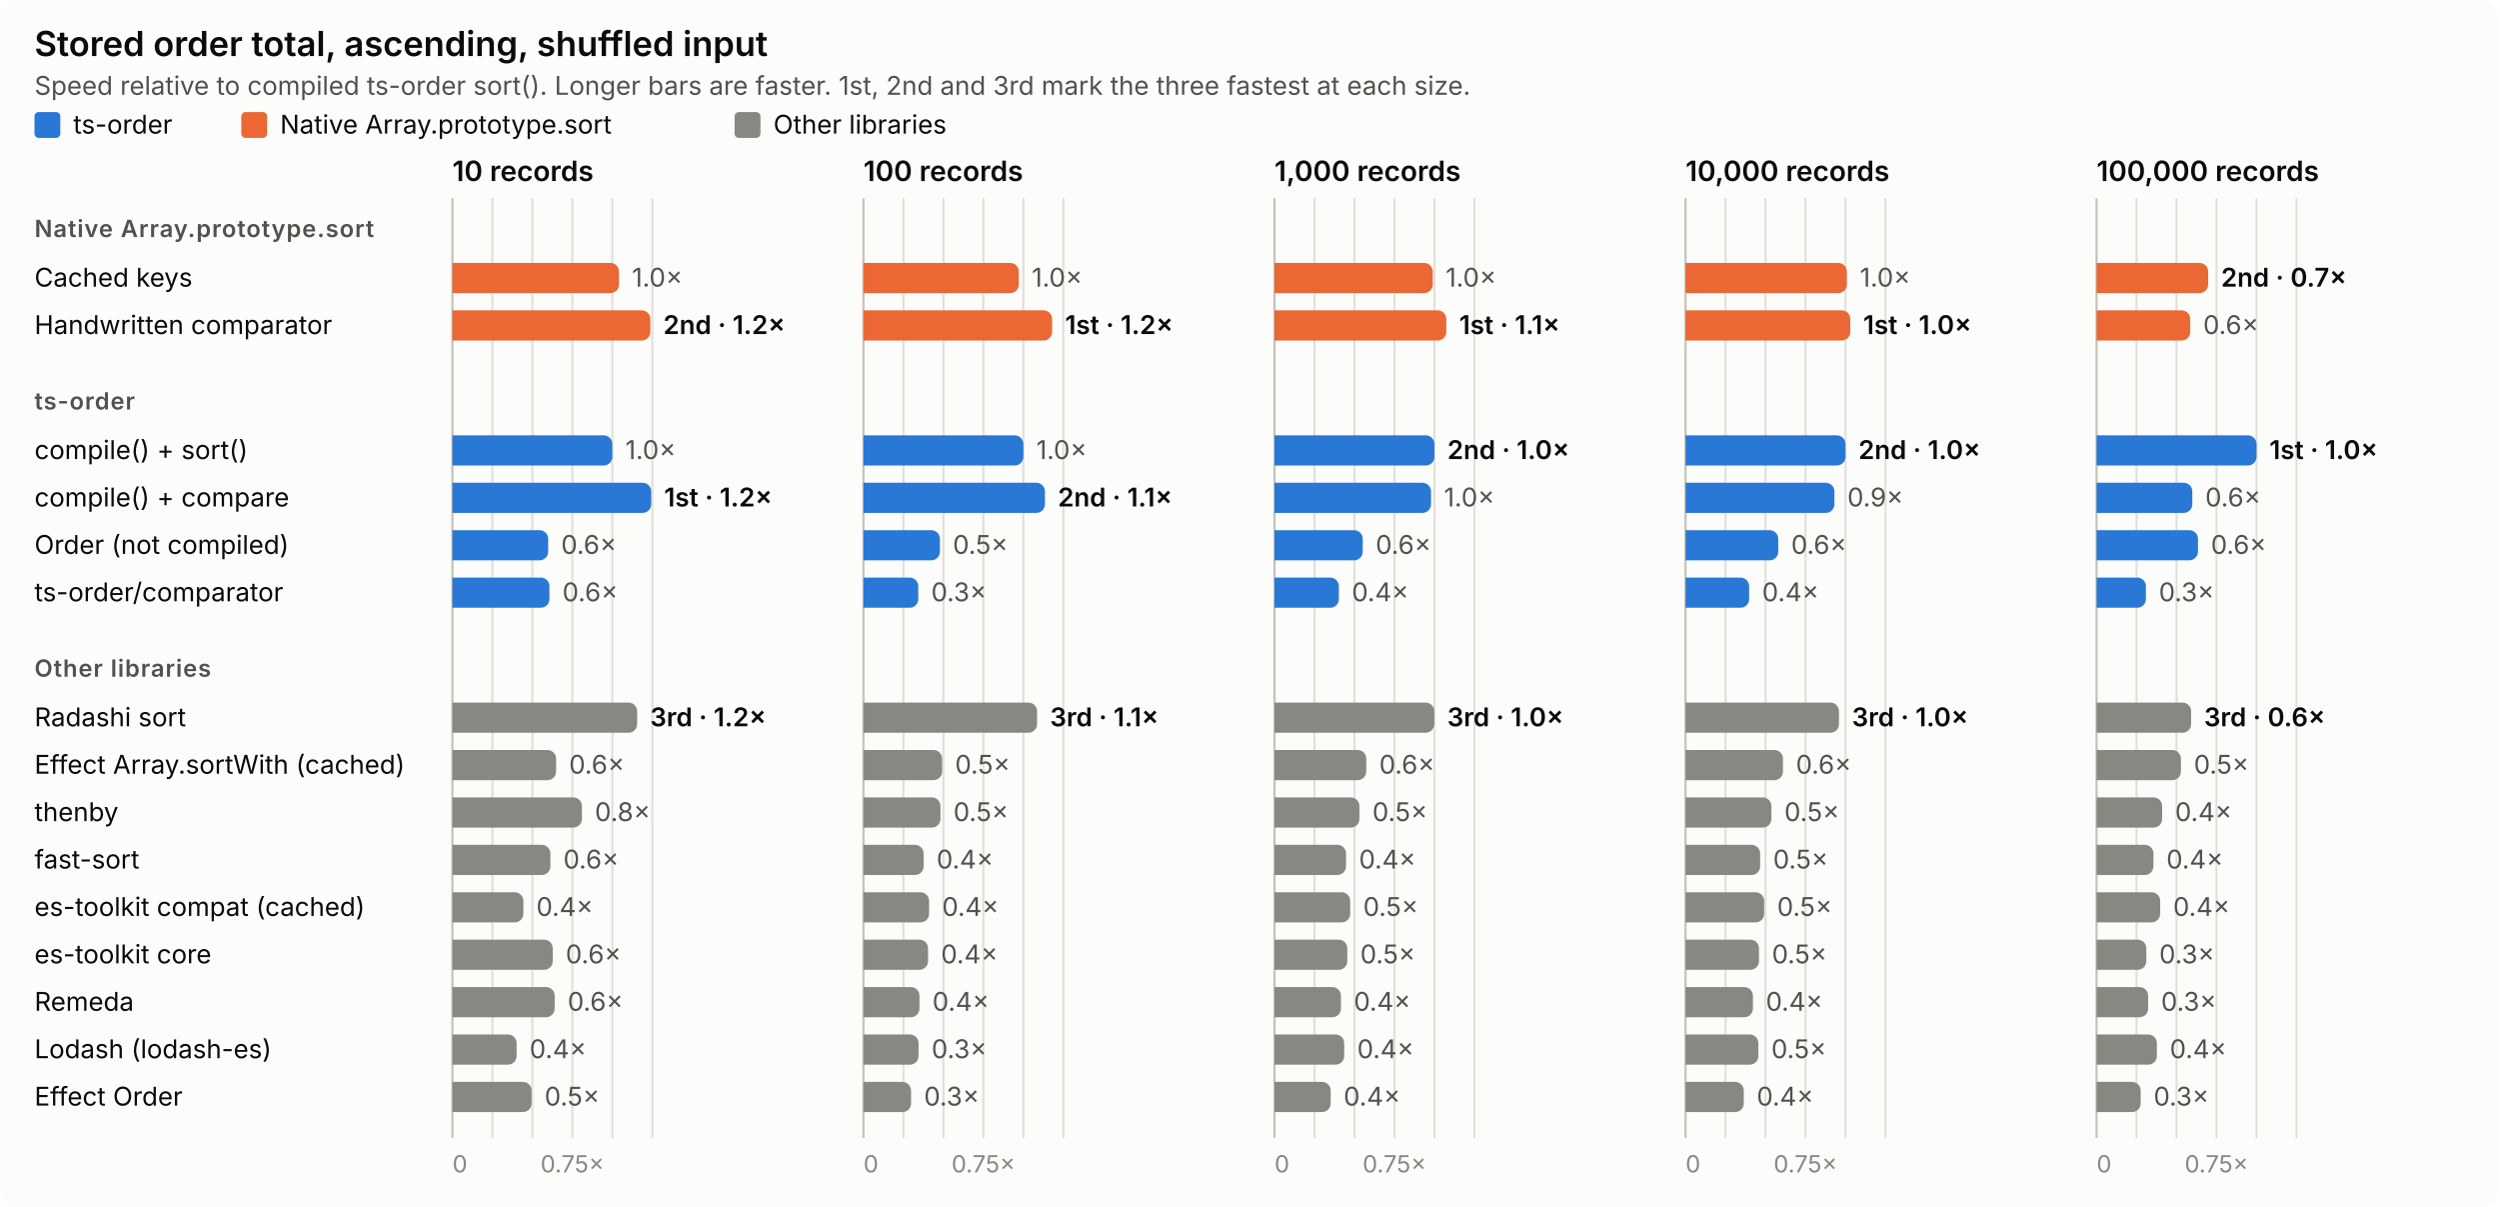
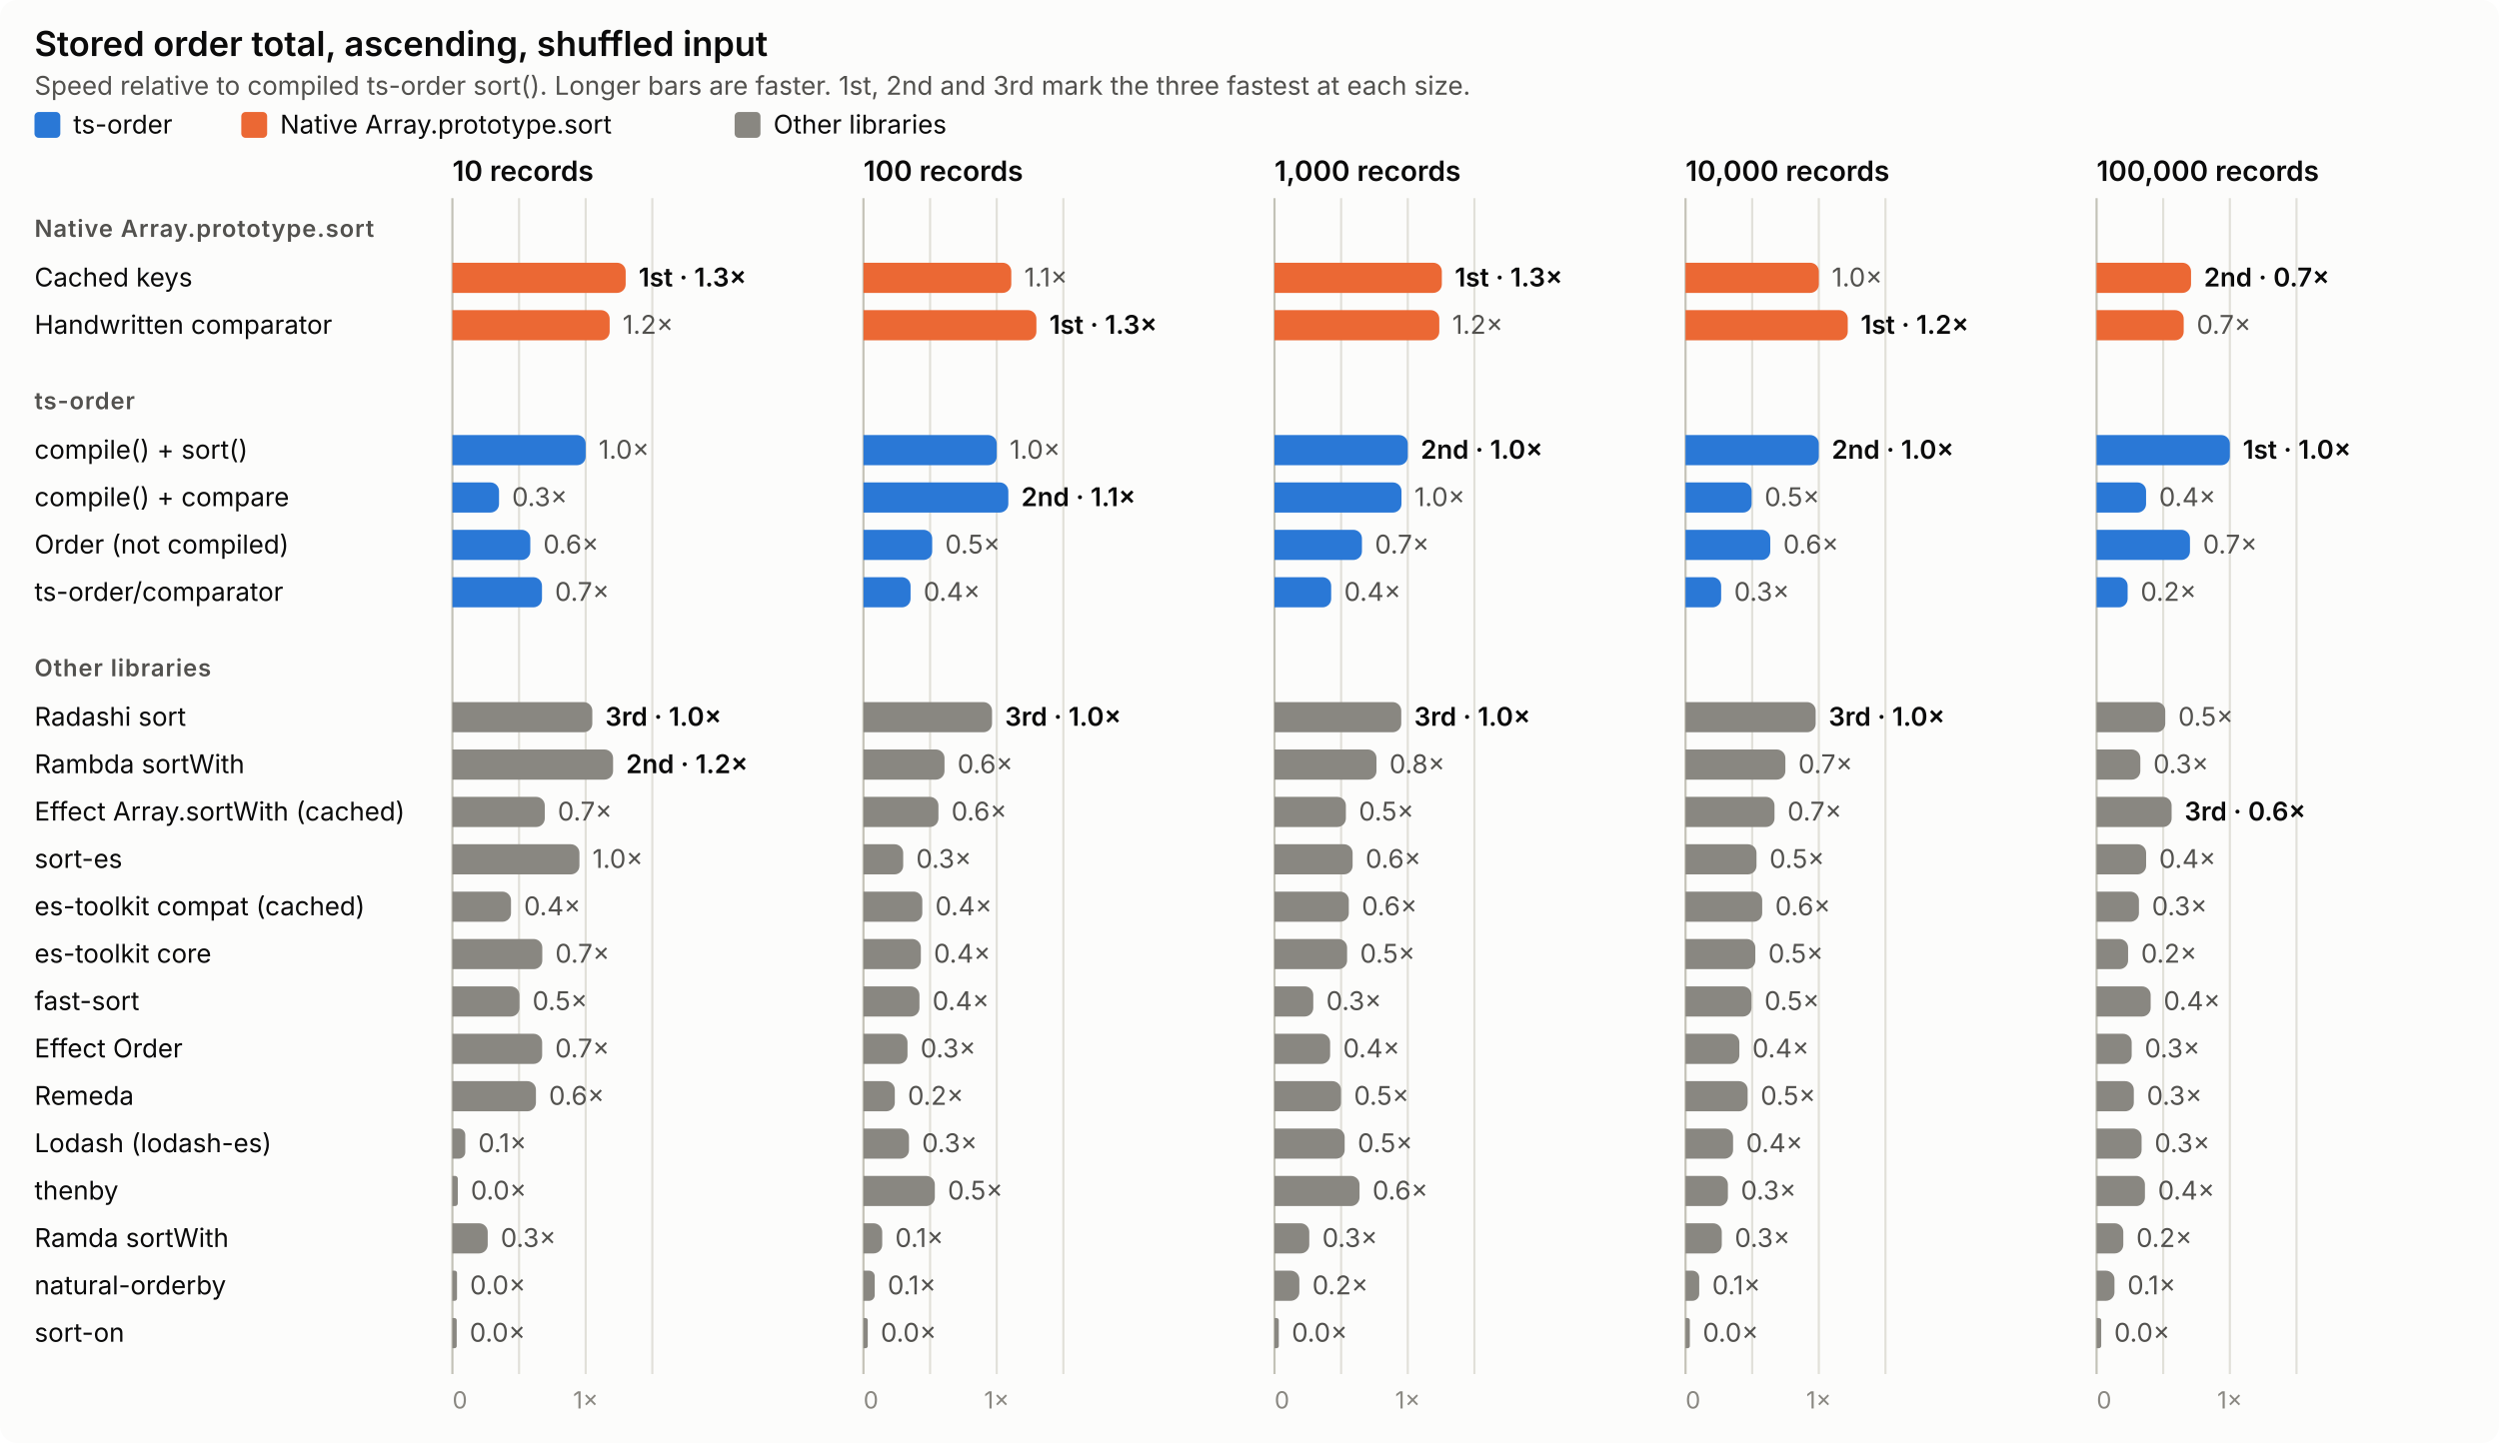
- <svg xmlns="http://www.w3.org/2000/svg" width="1160" height="560" viewBox="0 0 1160 560" role="img" aria-label="Stored order total, ascending, shuffled input">
+ <svg xmlns="http://www.w3.org/2000/svg" width="1160" height="670" viewBox="0 0 1160 670" role="img" aria-label="Stored order total, ascending, shuffled input">
  <style>
	.surface { fill: #fcfcfb; }
	.title { fill: #0b0b0b; font-size: 16px; font-weight: 600; }
	.subtitle, .value { fill: #52514e; font-size: 12px; }
	.place { fill: #0b0b0b; font-weight: 600; }
	.label { fill: #0b0b0b; font-size: 12px; }
	.group { fill: #52514e; font-size: 11px; font-weight: 600; text-transform: uppercase; letter-spacing: 0.04em; }
	.panel { fill: #0b0b0b; font-size: 13px; font-weight: 600; }
	.tick, .missing { fill: #898781; font-size: 11px; font-variant-numeric: tabular-nums; }
	.grid { stroke: #e1e0d9; stroke-width: 1; }
	.axis { stroke: #c3c2b7; stroke-width: 1; }
	.ts-order { fill: #2a78d6; }
	.native { fill: #eb6834; }
	.other { fill: #898781; }
	@media (prefers-color-scheme: dark) {
		.surface { fill: #1a1a19; }
		.title, .label, .panel { fill: #f0efec; }
		.subtitle, .value, .group { fill: #c3c2b7; }
		.place { fill: #f0efec; }
		.grid { stroke: #2c2c2a; }
		.axis { stroke: #383835; }
		.ts-order { fill: #3987e5; }
		.native { fill: #d95926; }
	}
	text { font-family: system-ui, -apple-system, 'Segoe UI', sans-serif; }
</style>
-   <rect class="surface" width="1160" height="560" rx="8" />
+   <rect class="surface" width="1160" height="670" rx="8" />
  <text class="title" x="16" y="26">Stored order total, ascending, shuffled input</text>
  <text class="subtitle" x="16" y="44">Speed relative to compiled ts-order sort(). Longer bars are faster. 1st, 2nd and 3rd mark the three fastest at each size.</text>
  <rect class="ts-order" x="16" y="52" width="12" height="12" rx="2" />
  <text class="label" x="34" y="62">ts-order</text>
  <rect class="native" x="112" y="52" width="12" height="12" rx="2" />
  <text class="label" x="130" y="62">Native Array.prototype.sort</text>
  <rect class="other" x="341" y="52" width="12" height="12" rx="2" />
  <text class="label" x="359" y="62">Other libraries</text>
  <text class="panel" x="210" y="84">10 records</text>
-   <line class="axis" x1="210" x2="210" y1="92" y2="528" />
-   <text class="tick" x="210" y="544" text-anchor="start">0</text>
-   <line class="grid" x1="228.56" x2="228.56" y1="92" y2="528" />
-   <line class="grid" x1="247.12" x2="247.12" y1="92" y2="528" />
-   <line class="grid" x1="265.68" x2="265.68" y1="92" y2="528" />
-   <text class="tick" x="265.68" y="544" text-anchor="middle">0.75×</text>
-   <line class="grid" x1="284.24" x2="284.24" y1="92" y2="528" />
-   <line class="grid" x1="302.8" x2="302.8" y1="92" y2="528" />
+   <line class="axis" x1="210" x2="210" y1="92" y2="638" />
+   <text class="tick" x="210" y="654" text-anchor="start">0</text>
+   <line class="grid" x1="240.933" x2="240.933" y1="92" y2="638" />
+   <line class="grid" x1="271.867" x2="271.867" y1="92" y2="638" />
+   <text class="tick" x="271.867" y="654" text-anchor="middle">1×</text>
+   <line class="grid" x1="302.8" x2="302.8" y1="92" y2="638" />
  <text class="panel" x="400.8" y="84">100 records</text>
-   <line class="axis" x1="400.8" x2="400.8" y1="92" y2="528" />
-   <text class="tick" x="400.8" y="544" text-anchor="start">0</text>
-   <line class="grid" x1="419.36" x2="419.36" y1="92" y2="528" />
-   <line class="grid" x1="437.92" x2="437.92" y1="92" y2="528" />
-   <line class="grid" x1="456.48" x2="456.48" y1="92" y2="528" />
-   <text class="tick" x="456.48" y="544" text-anchor="middle">0.75×</text>
-   <line class="grid" x1="475.04" x2="475.04" y1="92" y2="528" />
-   <line class="grid" x1="493.6" x2="493.6" y1="92" y2="528" />
+   <line class="axis" x1="400.8" x2="400.8" y1="92" y2="638" />
+   <text class="tick" x="400.8" y="654" text-anchor="start">0</text>
+   <line class="grid" x1="431.733" x2="431.733" y1="92" y2="638" />
+   <line class="grid" x1="462.667" x2="462.667" y1="92" y2="638" />
+   <text class="tick" x="462.667" y="654" text-anchor="middle">1×</text>
+   <line class="grid" x1="493.6" x2="493.6" y1="92" y2="638" />
  <text class="panel" x="591.6" y="84">1,000 records</text>
-   <line class="axis" x1="591.6" x2="591.6" y1="92" y2="528" />
-   <text class="tick" x="591.6" y="544" text-anchor="start">0</text>
-   <line class="grid" x1="610.16" x2="610.16" y1="92" y2="528" />
-   <line class="grid" x1="628.72" x2="628.72" y1="92" y2="528" />
-   <line class="grid" x1="647.28" x2="647.28" y1="92" y2="528" />
-   <text class="tick" x="647.28" y="544" text-anchor="middle">0.75×</text>
-   <line class="grid" x1="665.84" x2="665.84" y1="92" y2="528" />
-   <line class="grid" x1="684.4" x2="684.4" y1="92" y2="528" />
+   <line class="axis" x1="591.6" x2="591.6" y1="92" y2="638" />
+   <text class="tick" x="591.6" y="654" text-anchor="start">0</text>
+   <line class="grid" x1="622.533" x2="622.533" y1="92" y2="638" />
+   <line class="grid" x1="653.467" x2="653.467" y1="92" y2="638" />
+   <text class="tick" x="653.467" y="654" text-anchor="middle">1×</text>
+   <line class="grid" x1="684.4" x2="684.4" y1="92" y2="638" />
  <text class="panel" x="782.4" y="84">10,000 records</text>
-   <line class="axis" x1="782.4" x2="782.4" y1="92" y2="528" />
-   <text class="tick" x="782.4" y="544" text-anchor="start">0</text>
-   <line class="grid" x1="800.96" x2="800.96" y1="92" y2="528" />
-   <line class="grid" x1="819.52" x2="819.52" y1="92" y2="528" />
-   <line class="grid" x1="838.08" x2="838.08" y1="92" y2="528" />
-   <text class="tick" x="838.08" y="544" text-anchor="middle">0.75×</text>
-   <line class="grid" x1="856.64" x2="856.64" y1="92" y2="528" />
-   <line class="grid" x1="875.2" x2="875.2" y1="92" y2="528" />
+   <line class="axis" x1="782.4" x2="782.4" y1="92" y2="638" />
+   <text class="tick" x="782.4" y="654" text-anchor="start">0</text>
+   <line class="grid" x1="813.333" x2="813.333" y1="92" y2="638" />
+   <line class="grid" x1="844.267" x2="844.267" y1="92" y2="638" />
+   <text class="tick" x="844.267" y="654" text-anchor="middle">1×</text>
+   <line class="grid" x1="875.2" x2="875.2" y1="92" y2="638" />
  <text class="panel" x="973.2" y="84">100,000 records</text>
-   <line class="axis" x1="973.2" x2="973.2" y1="92" y2="528" />
-   <text class="tick" x="973.2" y="544" text-anchor="start">0</text>
-   <line class="grid" x1="991.76" x2="991.76" y1="92" y2="528" />
-   <line class="grid" x1="1010.32" x2="1010.32" y1="92" y2="528" />
-   <line class="grid" x1="1028.88" x2="1028.88" y1="92" y2="528" />
-   <text class="tick" x="1028.88" y="544" text-anchor="middle">0.75×</text>
-   <line class="grid" x1="1047.44" x2="1047.44" y1="92" y2="528" />
-   <line class="grid" x1="1066" x2="1066" y1="92" y2="528" />
+   <line class="axis" x1="973.2" x2="973.2" y1="92" y2="638" />
+   <text class="tick" x="973.2" y="654" text-anchor="start">0</text>
+   <line class="grid" x1="1004.133" x2="1004.133" y1="92" y2="638" />
+   <line class="grid" x1="1035.067" x2="1035.067" y1="92" y2="638" />
+   <text class="tick" x="1035.067" y="654" text-anchor="middle">1×</text>
+   <line class="grid" x1="1066" x2="1066" y1="92" y2="638" />
  <text class="group" x="16" y="110">Native Array.prototype.sort</text>
  <text class="label" x="16" y="133">Cached keys</text>
-   <path class="native" d="M210,122h73.331a4,4 0 0 1 4,4v6a4,4 0 0 1 -4,4h-73.331z" />
-   <text class="value" x="293.331" y="133">1.0×</text>
-   <path class="native" d="M400.8,122h68.123a4,4 0 0 1 4,4v6a4,4 0 0 1 -4,4h-68.123z" />
-   <text class="value" x="478.923" y="133">1.0×</text>
-   <path class="native" d="M591.6,122h69.468a4,4 0 0 1 4,4v6a4,4 0 0 1 -4,4h-69.468z" />
-   <text class="value" x="671.068" y="133">1.0×</text>
-   <path class="native" d="M782.4,122h70.89a4,4 0 0 1 4,4v6a4,4 0 0 1 -4,4h-70.89z" />
-   <text class="value" x="863.29" y="133">1.0×</text>
-   <path class="native" d="M973.2,122h47.798a4,4 0 0 1 4,4v6a4,4 0 0 1 -4,4h-47.798z" />
-   <text class="value place" x="1030.998" y="133">2nd · 0.7×</text>
+   <path class="native" d="M210,122h76.432a4,4 0 0 1 4,4v6a4,4 0 0 1 -4,4h-76.432z" />
+   <text class="value place" x="296.432" y="133">1st · 1.3×</text>
+   <path class="native" d="M400.8,122h64.626a4,4 0 0 1 4,4v6a4,4 0 0 1 -4,4h-64.626z" />
+   <text class="value" x="475.426" y="133">1.1×</text>
+   <path class="native" d="M591.6,122h73.684a4,4 0 0 1 4,4v6a4,4 0 0 1 -4,4h-73.684z" />
+   <text class="value place" x="675.284" y="133">1st · 1.3×</text>
+   <path class="native" d="M782.4,122h57.883a4,4 0 0 1 4,4v6a4,4 0 0 1 -4,4h-57.883z" />
+   <text class="value" x="850.283" y="133">1.0×</text>
+   <path class="native" d="M973.2,122h39.853a4,4 0 0 1 4,4v6a4,4 0 0 1 -4,4h-39.853z" />
+   <text class="value place" x="1023.053" y="133">2nd · 0.7×</text>
  <text class="label" x="16" y="155">Handwritten comparator</text>
-   <path class="native" d="M210,144h87.886a4,4 0 0 1 4,4v6a4,4 0 0 1 -4,4h-87.886z" />
-   <text class="value place" x="307.886" y="155">2nd · 1.2×</text>
-   <path class="native" d="M400.8,144h83.583a4,4 0 0 1 4,4v6a4,4 0 0 1 -4,4h-83.583z" />
-   <text class="value place" x="494.383" y="155">1st · 1.2×</text>
-   <path class="native" d="M591.6,144h75.755a4,4 0 0 1 4,4v6a4,4 0 0 1 -4,4h-75.755z" />
-   <text class="value place" x="677.355" y="155">1st · 1.1×</text>
-   <path class="native" d="M782.4,144h72.478a4,4 0 0 1 4,4v6a4,4 0 0 1 -4,4h-72.478z" />
-   <text class="value place" x="864.878" y="155">1st · 1.0×</text>
-   <path class="native" d="M973.2,144h39.477a4,4 0 0 1 4,4v6a4,4 0 0 1 -4,4h-39.477z" />
-   <text class="value" x="1022.677" y="155">0.6×</text>
+   <path class="native" d="M210,144h68.992a4,4 0 0 1 4,4v6a4,4 0 0 1 -4,4h-68.992z" />
+   <text class="value" x="288.992" y="155">1.2×</text>
+   <path class="native" d="M400.8,144h76.282a4,4 0 0 1 4,4v6a4,4 0 0 1 -4,4h-76.282z" />
+   <text class="value place" x="487.082" y="155">1st · 1.3×</text>
+   <path class="native" d="M591.6,144h72.503a4,4 0 0 1 4,4v6a4,4 0 0 1 -4,4h-72.503z" />
+   <text class="value" x="674.103" y="155">1.2×</text>
+   <path class="native" d="M782.4,144h71.304a4,4 0 0 1 4,4v6a4,4 0 0 1 -4,4h-71.304z" />
+   <text class="value place" x="863.704" y="155">1st · 1.2×</text>
+   <path class="native" d="M973.2,144h36.444a4,4 0 0 1 4,4v6a4,4 0 0 1 -4,4h-36.444z" />
+   <text class="value" x="1019.644" y="155">0.7×</text>
  <text class="group" x="16" y="190">ts-order</text>
  <text class="label" x="16" y="213">compile() + sort()</text>
-   <path class="ts-order" d="M210,202h70.24a4,4 0 0 1 4,4v6a4,4 0 0 1 -4,4h-70.24z" />
-   <text class="value" x="290.24" y="213">1.0×</text>
-   <path class="ts-order" d="M400.8,202h70.24a4,4 0 0 1 4,4v6a4,4 0 0 1 -4,4h-70.24z" />
-   <text class="value" x="481.04" y="213">1.0×</text>
-   <path class="ts-order" d="M591.6,202h70.24a4,4 0 0 1 4,4v6a4,4 0 0 1 -4,4h-70.24z" />
-   <text class="value place" x="671.84" y="213">2nd · 1.0×</text>
-   <path class="ts-order" d="M782.4,202h70.24a4,4 0 0 1 4,4v6a4,4 0 0 1 -4,4h-70.24z" />
-   <text class="value place" x="862.64" y="213">2nd · 1.0×</text>
-   <path class="ts-order" d="M973.2,202h70.24a4,4 0 0 1 4,4v6a4,4 0 0 1 -4,4h-70.24z" />
-   <text class="value place" x="1053.44" y="213">1st · 1.0×</text>
+   <path class="ts-order" d="M210,202h57.867a4,4 0 0 1 4,4v6a4,4 0 0 1 -4,4h-57.867z" />
+   <text class="value" x="277.867" y="213">1.0×</text>
+   <path class="ts-order" d="M400.8,202h57.867a4,4 0 0 1 4,4v6a4,4 0 0 1 -4,4h-57.867z" />
+   <text class="value" x="468.667" y="213">1.0×</text>
+   <path class="ts-order" d="M591.6,202h57.867a4,4 0 0 1 4,4v6a4,4 0 0 1 -4,4h-57.867z" />
+   <text class="value place" x="659.467" y="213">2nd · 1.0×</text>
+   <path class="ts-order" d="M782.4,202h57.867a4,4 0 0 1 4,4v6a4,4 0 0 1 -4,4h-57.867z" />
+   <text class="value place" x="850.267" y="213">2nd · 1.0×</text>
+   <path class="ts-order" d="M973.2,202h57.867a4,4 0 0 1 4,4v6a4,4 0 0 1 -4,4h-57.867z" />
+   <text class="value place" x="1041.067" y="213">1st · 1.0×</text>
  <text class="label" x="16" y="235">compile() + compare</text>
-   <path class="ts-order" d="M210,224h88.28a4,4 0 0 1 4,4v6a4,4 0 0 1 -4,4h-88.28z" />
-   <text class="value place" x="308.28" y="235">1st · 1.2×</text>
-   <path class="ts-order" d="M400.8,224h80.246a4,4 0 0 1 4,4v6a4,4 0 0 1 -4,4h-80.246z" />
-   <text class="value place" x="491.046" y="235">2nd · 1.1×</text>
-   <path class="ts-order" d="M591.6,224h68.67a4,4 0 0 1 4,4v6a4,4 0 0 1 -4,4h-68.67z" />
-   <text class="value" x="670.27" y="235">1.0×</text>
-   <path class="ts-order" d="M782.4,224h65.113a4,4 0 0 1 4,4v6a4,4 0 0 1 -4,4h-65.113z" />
-   <text class="value" x="857.513" y="235">0.9×</text>
-   <path class="ts-order" d="M973.2,224h40.439a4,4 0 0 1 4,4v6a4,4 0 0 1 -4,4h-40.439z" />
-   <text class="value" x="1023.639" y="235">0.6×</text>
+   <path class="ts-order" d="M210,224h17.647a4,4 0 0 1 4,4v6a4,4 0 0 1 -4,4h-17.647z" />
+   <text class="value" x="237.647" y="235">0.3×</text>
+   <path class="ts-order" d="M400.8,224h63.255a4,4 0 0 1 4,4v6a4,4 0 0 1 -4,4h-63.255z" />
+   <text class="value place" x="474.055" y="235">2nd · 1.1×</text>
+   <path class="ts-order" d="M591.6,224h54.948a4,4 0 0 1 4,4v6a4,4 0 0 1 -4,4h-54.948z" />
+   <text class="value" x="656.548" y="235">1.0×</text>
+   <path class="ts-order" d="M782.4,224h26.689a4,4 0 0 1 4,4v6a4,4 0 0 1 -4,4h-26.689z" />
+   <text class="value" x="819.089" y="235">0.5×</text>
+   <path class="ts-order" d="M973.2,224h18.985a4,4 0 0 1 4,4v6a4,4 0 0 1 -4,4h-18.985z" />
+   <text class="value" x="1002.185" y="235">0.4×</text>
  <text class="label" x="16" y="257">Order (not compiled)</text>
-   <path class="ts-order" d="M210,246h40.456a4,4 0 0 1 4,4v6a4,4 0 0 1 -4,4h-40.456z" />
-   <text class="value" x="260.456" y="257">0.6×</text>
-   <path class="ts-order" d="M400.8,246h31.499a4,4 0 0 1 4,4v6a4,4 0 0 1 -4,4h-31.499z" />
-   <text class="value" x="442.299" y="257">0.5×</text>
-   <path class="ts-order" d="M591.6,246h36.957a4,4 0 0 1 4,4v6a4,4 0 0 1 -4,4h-36.957z" />
-   <text class="value" x="638.557" y="257">0.6×</text>
-   <path class="ts-order" d="M782.4,246h39.037a4,4 0 0 1 4,4v6a4,4 0 0 1 -4,4h-39.037z" />
-   <text class="value" x="831.437" y="257">0.6×</text>
-   <path class="ts-order" d="M973.2,246h43.071a4,4 0 0 1 4,4v6a4,4 0 0 1 -4,4h-43.071z" />
-   <text class="value" x="1026.271" y="257">0.6×</text>
+   <path class="ts-order" d="M210,246h32.158a4,4 0 0 1 4,4v6a4,4 0 0 1 -4,4h-32.158z" />
+   <text class="value" x="252.158" y="257">0.6×</text>
+   <path class="ts-order" d="M400.8,246h27.91a4,4 0 0 1 4,4v6a4,4 0 0 1 -4,4h-27.91z" />
+   <text class="value" x="438.71" y="257">0.5×</text>
+   <path class="ts-order" d="M591.6,246h36.596a4,4 0 0 1 4,4v6a4,4 0 0 1 -4,4h-36.596z" />
+   <text class="value" x="638.196" y="257">0.7×</text>
+   <path class="ts-order" d="M782.4,246h35.336a4,4 0 0 1 4,4v6a4,4 0 0 1 -4,4h-35.336z" />
+   <text class="value" x="827.736" y="257">0.6×</text>
+   <path class="ts-order" d="M973.2,246h39.355a4,4 0 0 1 4,4v6a4,4 0 0 1 -4,4h-39.355z" />
+   <text class="value" x="1022.555" y="257">0.7×</text>
  <text class="label" x="16" y="279">ts-order/comparator</text>
-   <path class="ts-order" d="M210,268h41.043a4,4 0 0 1 4,4v6a4,4 0 0 1 -4,4h-41.043z" />
-   <text class="value" x="261.043" y="279">0.6×</text>
-   <path class="ts-order" d="M400.8,268h21.442a4,4 0 0 1 4,4v6a4,4 0 0 1 -4,4h-21.442z" />
-   <text class="value" x="432.242" y="279">0.3×</text>
-   <path class="ts-order" d="M591.6,268h25.887a4,4 0 0 1 4,4v6a4,4 0 0 1 -4,4h-25.887z" />
-   <text class="value" x="627.487" y="279">0.4×</text>
-   <path class="ts-order" d="M782.4,268h25.525a4,4 0 0 1 4,4v6a4,4 0 0 1 -4,4h-25.525z" />
-   <text class="value" x="817.925" y="279">0.4×</text>
-   <path class="ts-order" d="M973.2,268h18.904a4,4 0 0 1 4,4v6a4,4 0 0 1 -4,4h-18.904z" />
-   <text class="value" x="1002.104" y="279">0.3×</text>
+   <path class="ts-order" d="M210,268h37.584a4,4 0 0 1 4,4v6a4,4 0 0 1 -4,4h-37.584z" />
+   <text class="value" x="257.584" y="279">0.7×</text>
+   <path class="ts-order" d="M400.8,268h17.875a4,4 0 0 1 4,4v6a4,4 0 0 1 -4,4h-17.875z" />
+   <text class="value" x="428.675" y="279">0.4×</text>
+   <path class="ts-order" d="M591.6,268h22.318a4,4 0 0 1 4,4v6a4,4 0 0 1 -4,4h-22.318z" />
+   <text class="value" x="623.918" y="279">0.4×</text>
+   <path class="ts-order" d="M782.4,268h12.54a4,4 0 0 1 4,4v6a4,4 0 0 1 -4,4h-12.54z" />
+   <text class="value" x="804.94" y="279">0.3×</text>
+   <path class="ts-order" d="M973.2,268h10.42a4,4 0 0 1 4,4v6a4,4 0 0 1 -4,4h-10.42z" />
+   <text class="value" x="993.62" y="279">0.2×</text>
  <text class="group" x="16" y="314">Other libraries</text>
  <text class="label" x="16" y="337">Radashi sort</text>
-   <path class="other" d="M210,326h81.761a4,4 0 0 1 4,4v6a4,4 0 0 1 -4,4h-81.761z" />
-   <text class="value place" x="301.761" y="337">3rd · 1.2×</text>
-   <path class="other" d="M400.8,326h76.602a4,4 0 0 1 4,4v6a4,4 0 0 1 -4,4h-76.602z" />
-   <text class="value place" x="487.402" y="337">3rd · 1.1×</text>
-   <path class="other" d="M591.6,326h70.179a4,4 0 0 1 4,4v6a4,4 0 0 1 -4,4h-70.179z" />
-   <text class="value place" x="671.779" y="337">3rd · 1.0×</text>
-   <path class="other" d="M782.4,326h67.228a4,4 0 0 1 4,4v6a4,4 0 0 1 -4,4h-67.228z" />
-   <text class="value place" x="859.628" y="337">3rd · 1.0×</text>
-   <path class="other" d="M973.2,326h39.891a4,4 0 0 1 4,4v6a4,4 0 0 1 -4,4h-39.891z" />
-   <text class="value place" x="1023.091" y="337">3rd · 0.6×</text>
-   <text class="label" x="16" y="359">Effect Array.sortWith (cached)</text>
-   <path class="other" d="M210,348h44.14a4,4 0 0 1 4,4v6a4,4 0 0 1 -4,4h-44.14z" />
-   <text class="value" x="264.14" y="359">0.6×</text>
-   <path class="other" d="M400.8,348h32.516a4,4 0 0 1 4,4v6a4,4 0 0 1 -4,4h-32.516z" />
-   <text class="value" x="443.316" y="359">0.5×</text>
-   <path class="other" d="M591.6,348h38.603a4,4 0 0 1 4,4v6a4,4 0 0 1 -4,4h-38.603z" />
-   <text class="value" x="640.203" y="359">0.6×</text>
-   <path class="other" d="M782.4,348h41.229a4,4 0 0 1 4,4v6a4,4 0 0 1 -4,4h-41.229z" />
-   <text class="value" x="833.629" y="359">0.6×</text>
-   <path class="other" d="M973.2,348h35.154a4,4 0 0 1 4,4v6a4,4 0 0 1 -4,4h-35.154z" />
-   <text class="value" x="1018.354" y="359">0.5×</text>
-   <text class="label" x="16" y="381">thenby</text>
-   <path class="other" d="M210,370h56.118a4,4 0 0 1 4,4v6a4,4 0 0 1 -4,4h-56.118z" />
-   <text class="value" x="276.118" y="381">0.8×</text>
-   <path class="other" d="M400.8,370h31.752a4,4 0 0 1 4,4v6a4,4 0 0 1 -4,4h-31.752z" />
-   <text class="value" x="442.552" y="381">0.5×</text>
-   <path class="other" d="M591.6,370h35.433a4,4 0 0 1 4,4v6a4,4 0 0 1 -4,4h-35.433z" />
-   <text class="value" x="637.033" y="381">0.5×</text>
-   <path class="other" d="M782.4,370h35.862a4,4 0 0 1 4,4v6a4,4 0 0 1 -4,4h-35.862z" />
-   <text class="value" x="828.262" y="381">0.5×</text>
-   <path class="other" d="M973.2,370h26.439a4,4 0 0 1 4,4v6a4,4 0 0 1 -4,4h-26.439z" />
-   <text class="value" x="1009.639" y="381">0.4×</text>
-   <text class="label" x="16" y="403">fast-sort</text>
-   <path class="other" d="M210,392h41.485a4,4 0 0 1 4,4v6a4,4 0 0 1 -4,4h-41.485z" />
-   <text class="value" x="261.485" y="403">0.6×</text>
-   <path class="other" d="M400.8,392h23.93a4,4 0 0 1 4,4v6a4,4 0 0 1 -4,4h-23.93z" />
-   <text class="value" x="434.73" y="403">0.4×</text>
-   <path class="other" d="M591.6,392h29.212a4,4 0 0 1 4,4v6a4,4 0 0 1 -4,4h-29.212z" />
-   <text class="value" x="630.812" y="403">0.4×</text>
-   <path class="other" d="M782.4,392h30.643a4,4 0 0 1 4,4v6a4,4 0 0 1 -4,4h-30.643z" />
-   <text class="value" x="823.043" y="403">0.5×</text>
-   <path class="other" d="M973.2,392h22.401a4,4 0 0 1 4,4v6a4,4 0 0 1 -4,4h-22.401z" />
-   <text class="value" x="1005.601" y="403">0.4×</text>
+   <path class="other" d="M210,326h60.942a4,4 0 0 1 4,4v6a4,4 0 0 1 -4,4h-60.942z" />
+   <text class="value place" x="280.942" y="337">3rd · 1.0×</text>
+   <path class="other" d="M400.8,326h55.687a4,4 0 0 1 4,4v6a4,4 0 0 1 -4,4h-55.687z" />
+   <text class="value place" x="466.487" y="337">3rd · 1.0×</text>
+   <path class="other" d="M591.6,326h54.842a4,4 0 0 1 4,4v6a4,4 0 0 1 -4,4h-54.842z" />
+   <text class="value place" x="656.442" y="337">3rd · 1.0×</text>
+   <path class="other" d="M782.4,326h56.416a4,4 0 0 1 4,4v6a4,4 0 0 1 -4,4h-56.416z" />
+   <text class="value place" x="848.816" y="337">3rd · 1.0×</text>
+   <path class="other" d="M973.2,326h27.89a4,4 0 0 1 4,4v6a4,4 0 0 1 -4,4h-27.89z" />
+   <text class="value" x="1011.09" y="337">0.5×</text>
+   <text class="label" x="16" y="359">Rambda sortWith</text>
+   <path class="other" d="M210,348h70.583a4,4 0 0 1 4,4v6a4,4 0 0 1 -4,4h-70.583z" />
+   <text class="value place" x="290.583" y="359">2nd · 1.2×</text>
+   <path class="other" d="M400.8,348h33.63a4,4 0 0 1 4,4v6a4,4 0 0 1 -4,4h-33.63z" />
+   <text class="value" x="444.43" y="359">0.6×</text>
+   <path class="other" d="M591.6,348h43.343a4,4 0 0 1 4,4v6a4,4 0 0 1 -4,4h-43.343z" />
+   <text class="value" x="644.943" y="359">0.8×</text>
+   <path class="other" d="M782.4,348h42.346a4,4 0 0 1 4,4v6a4,4 0 0 1 -4,4h-42.346z" />
+   <text class="value" x="834.746" y="359">0.7×</text>
+   <path class="other" d="M973.2,348h16.314a4,4 0 0 1 4,4v6a4,4 0 0 1 -4,4h-16.314z" />
+   <text class="value" x="999.514" y="359">0.3×</text>
+   <text class="label" x="16" y="381">Effect Array.sortWith (cached)</text>
+   <path class="other" d="M210,370h38.878a4,4 0 0 1 4,4v6a4,4 0 0 1 -4,4h-38.878z" />
+   <text class="value" x="258.878" y="381">0.7×</text>
+   <path class="other" d="M400.8,370h30.809a4,4 0 0 1 4,4v6a4,4 0 0 1 -4,4h-30.809z" />
+   <text class="value" x="441.609" y="381">0.6×</text>
+   <path class="other" d="M591.6,370h29.14a4,4 0 0 1 4,4v6a4,4 0 0 1 -4,4h-29.14z" />
+   <text class="value" x="630.74" y="381">0.5×</text>
+   <path class="other" d="M782.4,370h37.307a4,4 0 0 1 4,4v6a4,4 0 0 1 -4,4h-37.307z" />
+   <text class="value" x="829.707" y="381">0.7×</text>
+   <path class="other" d="M973.2,370h30.842a4,4 0 0 1 4,4v6a4,4 0 0 1 -4,4h-30.842z" />
+   <text class="value place" x="1014.042" y="381">3rd · 0.6×</text>
+   <text class="label" x="16" y="403">sort-es</text>
+   <path class="other" d="M210,392h54.962a4,4 0 0 1 4,4v6a4,4 0 0 1 -4,4h-54.962z" />
+   <text class="value" x="274.962" y="403">1.0×</text>
+   <path class="other" d="M400.8,392h14.449a4,4 0 0 1 4,4v6a4,4 0 0 1 -4,4h-14.449z" />
+   <text class="value" x="425.249" y="403">0.3×</text>
+   <path class="other" d="M591.6,392h32.267a4,4 0 0 1 4,4v6a4,4 0 0 1 -4,4h-32.267z" />
+   <text class="value" x="633.867" y="403">0.6×</text>
+   <path class="other" d="M782.4,392h28.949a4,4 0 0 1 4,4v6a4,4 0 0 1 -4,4h-28.949z" />
+   <text class="value" x="821.349" y="403">0.5×</text>
+   <path class="other" d="M973.2,392h19.002a4,4 0 0 1 4,4v6a4,4 0 0 1 -4,4h-19.002z" />
+   <text class="value" x="1002.202" y="403">0.4×</text>
  <text class="label" x="16" y="425">es-toolkit compat (cached)</text>
-   <path class="other" d="M210,414h28.94a4,4 0 0 1 4,4v6a4,4 0 0 1 -4,4h-28.94z" />
-   <text class="value" x="248.94" y="425">0.4×</text>
-   <path class="other" d="M400.8,414h26.477a4,4 0 0 1 4,4v6a4,4 0 0 1 -4,4h-26.477z" />
-   <text class="value" x="437.277" y="425">0.4×</text>
-   <path class="other" d="M591.6,414h31.151a4,4 0 0 1 4,4v6a4,4 0 0 1 -4,4h-31.151z" />
-   <text class="value" x="632.751" y="425">0.5×</text>
-   <path class="other" d="M782.4,414h32.501a4,4 0 0 1 4,4v6a4,4 0 0 1 -4,4h-32.501z" />
-   <text class="value" x="824.901" y="425">0.5×</text>
-   <path class="other" d="M973.2,414h25.526a4,4 0 0 1 4,4v6a4,4 0 0 1 -4,4h-25.526z" />
-   <text class="value" x="1008.726" y="425">0.4×</text>
+   <path class="other" d="M210,414h23.203a4,4 0 0 1 4,4v6a4,4 0 0 1 -4,4h-23.203z" />
+   <text class="value" x="243.203" y="425">0.4×</text>
+   <path class="other" d="M400.8,414h23.322a4,4 0 0 1 4,4v6a4,4 0 0 1 -4,4h-23.322z" />
+   <text class="value" x="434.122" y="425">0.4×</text>
+   <path class="other" d="M591.6,414h30.499a4,4 0 0 1 4,4v6a4,4 0 0 1 -4,4h-30.499z" />
+   <text class="value" x="632.099" y="425">0.6×</text>
+   <path class="other" d="M782.4,414h31.593a4,4 0 0 1 4,4v6a4,4 0 0 1 -4,4h-31.593z" />
+   <text class="value" x="823.993" y="425">0.6×</text>
+   <path class="other" d="M973.2,414h15.671a4,4 0 0 1 4,4v6a4,4 0 0 1 -4,4h-15.671z" />
+   <text class="value" x="998.871" y="425">0.3×</text>
  <text class="label" x="16" y="447">es-toolkit core</text>
-   <path class="other" d="M210,436h42.576a4,4 0 0 1 4,4v6a4,4 0 0 1 -4,4h-42.576z" />
-   <text class="value" x="262.576" y="447">0.6×</text>
-   <path class="other" d="M400.8,436h25.994a4,4 0 0 1 4,4v6a4,4 0 0 1 -4,4h-25.994z" />
-   <text class="value" x="436.794" y="447">0.4×</text>
-   <path class="other" d="M591.6,436h29.795a4,4 0 0 1 4,4v6a4,4 0 0 1 -4,4h-29.795z" />
-   <text class="value" x="631.395" y="447">0.5×</text>
-   <path class="other" d="M782.4,436h30.093a4,4 0 0 1 4,4v6a4,4 0 0 1 -4,4h-30.093z" />
-   <text class="value" x="822.493" y="447">0.5×</text>
-   <path class="other" d="M973.2,436h19.079a4,4 0 0 1 4,4v6a4,4 0 0 1 -4,4h-19.079z" />
-   <text class="value" x="1002.279" y="447">0.3×</text>
-   <text class="label" x="16" y="469">Remeda</text>
-   <path class="other" d="M210,458h43.476a4,4 0 0 1 4,4v6a4,4 0 0 1 -4,4h-43.476z" />
-   <text class="value" x="263.476" y="469">0.6×</text>
-   <path class="other" d="M400.8,458h22.002a4,4 0 0 1 4,4v6a4,4 0 0 1 -4,4h-22.002z" />
-   <text class="value" x="432.802" y="469">0.4×</text>
-   <path class="other" d="M591.6,458h26.837a4,4 0 0 1 4,4v6a4,4 0 0 1 -4,4h-26.837z" />
-   <text class="value" x="628.437" y="469">0.4×</text>
-   <path class="other" d="M782.4,458h27.283a4,4 0 0 1 4,4v6a4,4 0 0 1 -4,4h-27.283z" />
-   <text class="value" x="819.683" y="469">0.4×</text>
-   <path class="other" d="M973.2,458h19.931a4,4 0 0 1 4,4v6a4,4 0 0 1 -4,4h-19.931z" />
-   <text class="value" x="1003.131" y="469">0.3×</text>
-   <text class="label" x="16" y="491">Lodash (lodash-es)</text>
-   <path class="other" d="M210,480h25.808a4,4 0 0 1 4,4v6a4,4 0 0 1 -4,4h-25.808z" />
-   <text class="value" x="245.808" y="491">0.4×</text>
-   <path class="other" d="M400.8,480h21.592a4,4 0 0 1 4,4v6a4,4 0 0 1 -4,4h-21.592z" />
-   <text class="value" x="432.392" y="491">0.3×</text>
-   <path class="other" d="M591.6,480h28.363a4,4 0 0 1 4,4v6a4,4 0 0 1 -4,4h-28.363z" />
-   <text class="value" x="629.963" y="491">0.4×</text>
-   <path class="other" d="M782.4,480h29.811a4,4 0 0 1 4,4v6a4,4 0 0 1 -4,4h-29.811z" />
-   <text class="value" x="822.211" y="491">0.5×</text>
-   <path class="other" d="M973.2,480h23.986a4,4 0 0 1 4,4v6a4,4 0 0 1 -4,4h-23.986z" />
-   <text class="value" x="1007.186" y="491">0.4×</text>
-   <text class="label" x="16" y="513">Effect Order</text>
-   <path class="other" d="M210,502h32.769a4,4 0 0 1 4,4v6a4,4 0 0 1 -4,4h-32.769z" />
-   <text class="value" x="252.769" y="513">0.5×</text>
-   <path class="other" d="M400.8,502h18.103a4,4 0 0 1 4,4v6a4,4 0 0 1 -4,4h-18.103z" />
-   <text class="value" x="428.903" y="513">0.3×</text>
-   <path class="other" d="M591.6,502h22.084a4,4 0 0 1 4,4v6a4,4 0 0 1 -4,4h-22.084z" />
-   <text class="value" x="623.684" y="513">0.4×</text>
-   <path class="other" d="M782.4,502h23.04a4,4 0 0 1 4,4v6a4,4 0 0 1 -4,4h-23.04z" />
-   <text class="value" x="815.44" y="513">0.4×</text>
-   <path class="other" d="M973.2,502h16.477a4,4 0 0 1 4,4v6a4,4 0 0 1 -4,4h-16.477z" />
-   <text class="value" x="999.677" y="513">0.3×</text>
+   <path class="other" d="M210,436h37.726a4,4 0 0 1 4,4v6a4,4 0 0 1 -4,4h-37.726z" />
+   <text class="value" x="257.726" y="447">0.7×</text>
+   <path class="other" d="M400.8,436h22.651a4,4 0 0 1 4,4v6a4,4 0 0 1 -4,4h-22.651z" />
+   <text class="value" x="433.451" y="447">0.4×</text>
+   <path class="other" d="M591.6,436h29.702a4,4 0 0 1 4,4v6a4,4 0 0 1 -4,4h-29.702z" />
+   <text class="value" x="631.302" y="447">0.5×</text>
+   <path class="other" d="M782.4,436h28.399a4,4 0 0 1 4,4v6a4,4 0 0 1 -4,4h-28.399z" />
+   <text class="value" x="820.799" y="447">0.5×</text>
+   <path class="other" d="M973.2,436h10.636a4,4 0 0 1 4,4v6a4,4 0 0 1 -4,4h-10.636z" />
+   <text class="value" x="993.836" y="447">0.2×</text>
+   <text class="label" x="16" y="469">fast-sort</text>
+   <path class="other" d="M210,458h27.133a4,4 0 0 1 4,4v6a4,4 0 0 1 -4,4h-27.133z" />
+   <text class="value" x="247.133" y="469">0.5×</text>
+   <path class="other" d="M400.8,458h21.995a4,4 0 0 1 4,4v6a4,4 0 0 1 -4,4h-21.995z" />
+   <text class="value" x="432.795" y="469">0.4×</text>
+   <path class="other" d="M591.6,458h14.005a4,4 0 0 1 4,4v6a4,4 0 0 1 -4,4h-14.005z" />
+   <text class="value" x="615.605" y="469">0.3×</text>
+   <path class="other" d="M782.4,458h26.617a4,4 0 0 1 4,4v6a4,4 0 0 1 -4,4h-26.617z" />
+   <text class="value" x="819.017" y="469">0.5×</text>
+   <path class="other" d="M973.2,458h21.11a4,4 0 0 1 4,4v6a4,4 0 0 1 -4,4h-21.11z" />
+   <text class="value" x="1004.31" y="469">0.4×</text>
+   <text class="label" x="16" y="491">Effect Order</text>
+   <path class="other" d="M210,480h37.657a4,4 0 0 1 4,4v6a4,4 0 0 1 -4,4h-37.657z" />
+   <text class="value" x="257.657" y="491">0.7×</text>
+   <path class="other" d="M400.8,480h16.453a4,4 0 0 1 4,4v6a4,4 0 0 1 -4,4h-16.453z" />
+   <text class="value" x="427.253" y="491">0.3×</text>
+   <path class="other" d="M591.6,480h21.824a4,4 0 0 1 4,4v6a4,4 0 0 1 -4,4h-21.824z" />
+   <text class="value" x="623.424" y="491">0.4×</text>
+   <path class="other" d="M782.4,480h20.99a4,4 0 0 1 4,4v6a4,4 0 0 1 -4,4h-20.99z" />
+   <text class="value" x="813.39" y="491">0.4×</text>
+   <path class="other" d="M973.2,480h12.306a4,4 0 0 1 4,4v6a4,4 0 0 1 -4,4h-12.306z" />
+   <text class="value" x="995.506" y="491">0.3×</text>
+   <text class="label" x="16" y="513">Remeda</text>
+   <path class="other" d="M210,502h34.772a4,4 0 0 1 4,4v6a4,4 0 0 1 -4,4h-34.772z" />
+   <text class="value" x="254.772" y="513">0.6×</text>
+   <path class="other" d="M400.8,502h10.556a4,4 0 0 1 4,4v6a4,4 0 0 1 -4,4h-10.556z" />
+   <text class="value" x="421.356" y="513">0.2×</text>
+   <path class="other" d="M591.6,502h26.876a4,4 0 0 1 4,4v6a4,4 0 0 1 -4,4h-26.876z" />
+   <text class="value" x="628.476" y="513">0.5×</text>
+   <path class="other" d="M782.4,502h24.836a4,4 0 0 1 4,4v6a4,4 0 0 1 -4,4h-24.836z" />
+   <text class="value" x="817.236" y="513">0.5×</text>
+   <path class="other" d="M973.2,502h13.294a4,4 0 0 1 4,4v6a4,4 0 0 1 -4,4h-13.294z" />
+   <text class="value" x="996.494" y="513">0.3×</text>
+   <text class="label" x="16" y="535">Lodash (lodash-es)</text>
+   <path class="other" d="M210,524h2.988a2.988,2.988 0 0 1 2.988,2.988v8.023a2.988,2.988 0 0 1 -2.988,2.988h-2.988z" />
+   <text class="value" x="221.977" y="535">0.1×</text>
+   <path class="other" d="M400.8,524h17.138a4,4 0 0 1 4,4v6a4,4 0 0 1 -4,4h-17.138z" />
+   <text class="value" x="427.938" y="535">0.3×</text>
+   <path class="other" d="M591.6,524h28.577a4,4 0 0 1 4,4v6a4,4 0 0 1 -4,4h-28.577z" />
+   <text class="value" x="630.177" y="535">0.5×</text>
+   <path class="other" d="M782.4,524h18.075a4,4 0 0 1 4,4v6a4,4 0 0 1 -4,4h-18.075z" />
+   <text class="value" x="810.475" y="535">0.4×</text>
+   <path class="other" d="M973.2,524h16.899a4,4 0 0 1 4,4v6a4,4 0 0 1 -4,4h-16.899z" />
+   <text class="value" x="1000.099" y="535">0.3×</text>
+   <text class="label" x="16" y="557">thenby</text>
+   <path class="other" d="M210,546h1.252a1.252,1.252 0 0 1 1.252,1.252v11.495a1.252,1.252 0 0 1 -1.252,1.252h-1.252z" />
+   <text class="value" x="218.505" y="557">0.0×</text>
+   <path class="other" d="M400.8,546h29.136a4,4 0 0 1 4,4v6a4,4 0 0 1 -4,4h-29.136z" />
+   <text class="value" x="439.936" y="557">0.5×</text>
+   <path class="other" d="M591.6,546h35.476a4,4 0 0 1 4,4v6a4,4 0 0 1 -4,4h-35.476z" />
+   <text class="value" x="637.076" y="557">0.6×</text>
+   <path class="other" d="M782.4,546h15.672a4,4 0 0 1 4,4v6a4,4 0 0 1 -4,4h-15.672z" />
+   <text class="value" x="808.072" y="557">0.3×</text>
+   <path class="other" d="M973.2,546h18.449a4,4 0 0 1 4,4v6a4,4 0 0 1 -4,4h-18.449z" />
+   <text class="value" x="1001.649" y="557">0.4×</text>
+   <text class="label" x="16" y="579">Ramda sortWith</text>
+   <path class="other" d="M210,568h12.39a4,4 0 0 1 4,4v6a4,4 0 0 1 -4,4h-12.39z" />
+   <text class="value" x="232.39" y="579">0.3×</text>
+   <path class="other" d="M400.8,568h4.715a4,4 0 0 1 4,4v6a4,4 0 0 1 -4,4h-4.715z" />
+   <text class="value" x="415.515" y="579">0.1×</text>
+   <path class="other" d="M591.6,568h12.151a4,4 0 0 1 4,4v6a4,4 0 0 1 -4,4h-12.151z" />
+   <text class="value" x="613.751" y="579">0.3×</text>
+   <path class="other" d="M782.4,568h12.831a4,4 0 0 1 4,4v6a4,4 0 0 1 -4,4h-12.831z" />
+   <text class="value" x="805.231" y="579">0.3×</text>
+   <path class="other" d="M973.2,568h8.413a4,4 0 0 1 4,4v6a4,4 0 0 1 -4,4h-8.413z" />
+   <text class="value" x="991.613" y="579">0.2×</text>
+   <text class="label" x="16" y="601">natural-orderby</text>
+   <path class="other" d="M210,590h1.07a1.07,1.07 0 0 1 1.07,1.07v11.859a1.07,1.07 0 0 1 -1.07,1.07h-1.07z" />
+   <text class="value" x="218.141" y="601">0.0×</text>
+   <path class="other" d="M400.8,590h2.616a2.616,2.616 0 0 1 2.616,2.616v8.767a2.616,2.616 0 0 1 -2.616,2.616h-2.616z" />
+   <text class="value" x="412.033" y="601">0.1×</text>
+   <path class="other" d="M591.6,590h7.543a4,4 0 0 1 4,4v6a4,4 0 0 1 -4,4h-7.543z" />
+   <text class="value" x="609.143" y="601">0.2×</text>
+   <path class="other" d="M782.4,590h3.179a3.179,3.179 0 0 1 3.179,3.179v7.643a3.179,3.179 0 0 1 -3.179,3.179h-3.179z" />
+   <text class="value" x="794.757" y="601">0.1×</text>
+   <path class="other" d="M973.2,590h4.315a4,4 0 0 1 4,4v6a4,4 0 0 1 -4,4h-4.315z" />
+   <text class="value" x="987.515" y="601">0.1×</text>
+   <text class="label" x="16" y="623">sort-on</text>
+   <path class="other" d="M210,612h1a1,1 0 0 1 1,1v12a1,1 0 0 1 -1,1h-1z" />
+   <text class="value" x="218" y="623">0.0×</text>
+   <path class="other" d="M400.8,612h1a1,1 0 0 1 1,1v12a1,1 0 0 1 -1,1h-1z" />
+   <text class="value" x="408.8" y="623">0.0×</text>
+   <path class="other" d="M591.6,612h1a1,1 0 0 1 1,1v12a1,1 0 0 1 -1,1h-1z" />
+   <text class="value" x="599.6" y="623">0.0×</text>
+   <path class="other" d="M782.4,612h1a1,1 0 0 1 1,1v12a1,1 0 0 1 -1,1h-1z" />
+   <text class="value" x="790.4" y="623">0.0×</text>
+   <path class="other" d="M973.2,612h1.078a1.078,1.078 0 0 1 1.078,1.078v11.843a1.078,1.078 0 0 1 -1.078,1.078h-1.078z" />
+   <text class="value" x="981.357" y="623">0.0×</text>
</svg>
